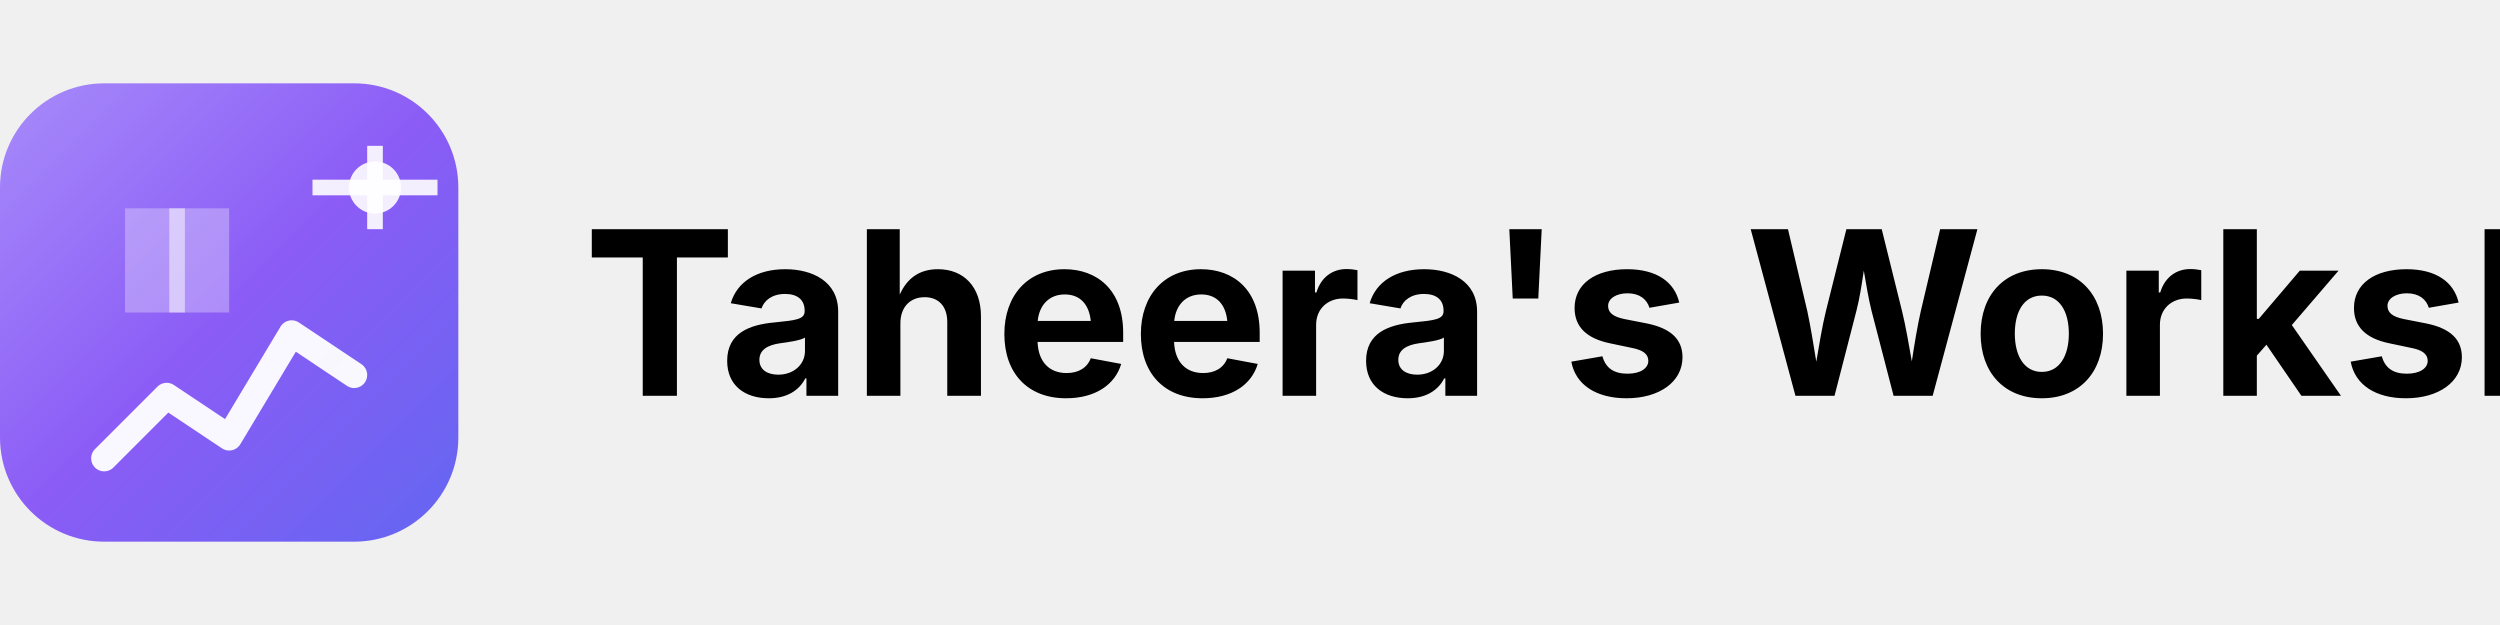
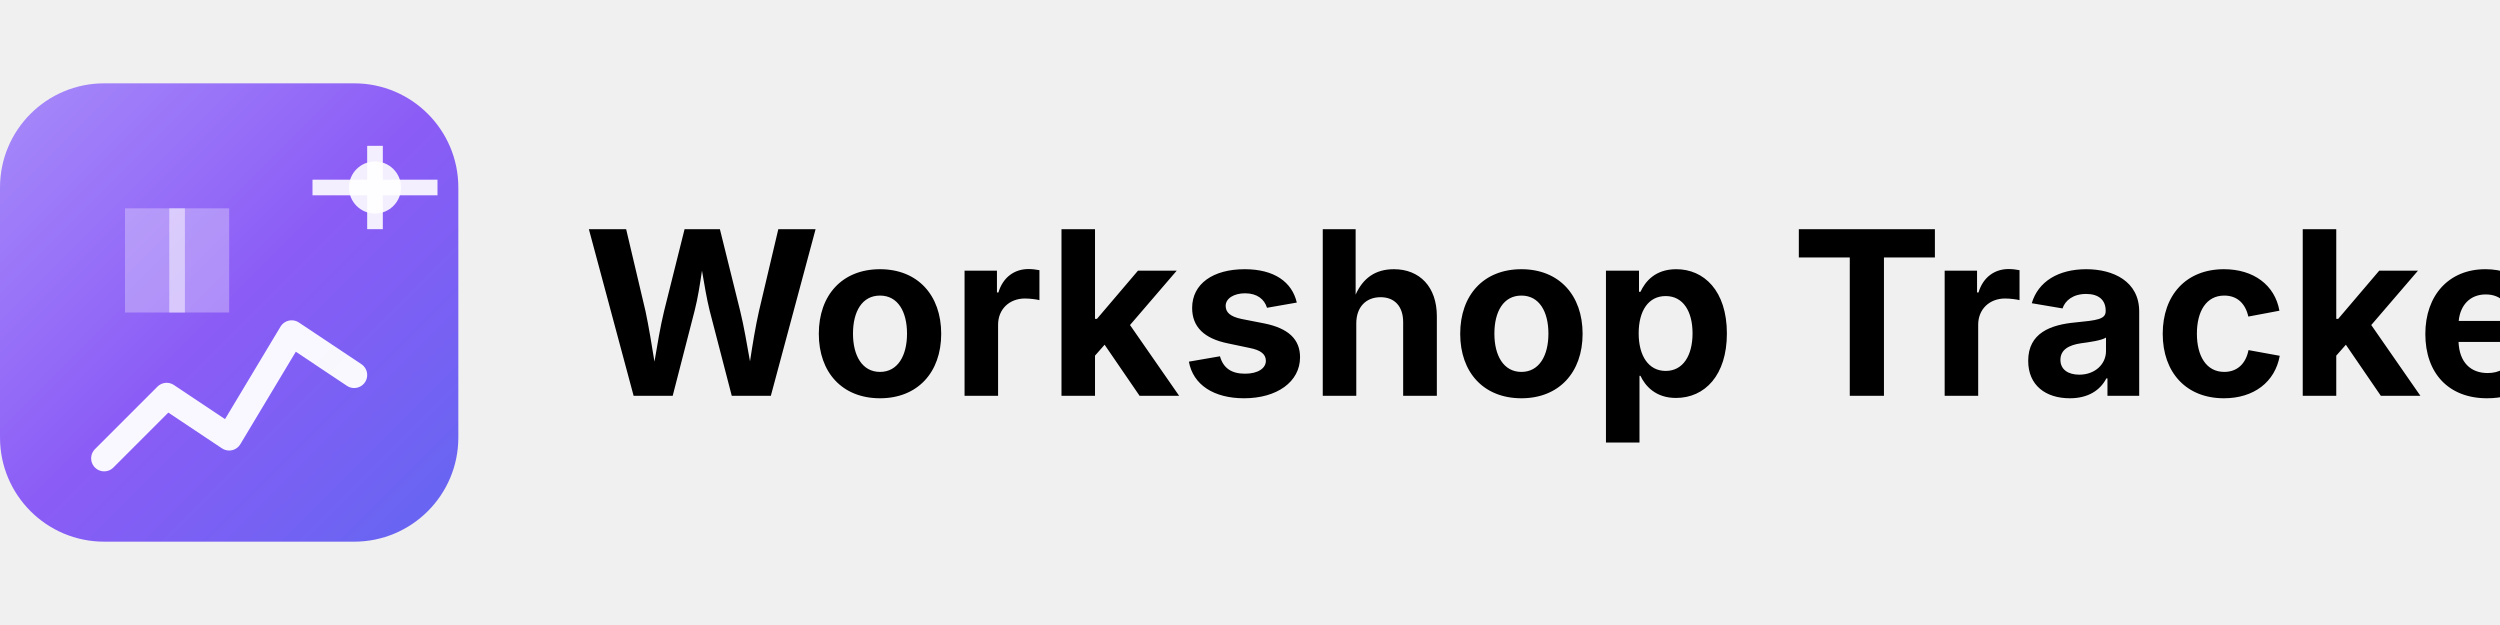
<svg xmlns="http://www.w3.org/2000/svg" width="240" height="60" viewBox="0 0 240 60" fill="none">
  <defs>
    <linearGradient id="logoGradient" x1="0%" y1="0%" x2="100%" y2="100%">
      <stop offset="0%" style="stop-color:#a78bfa;stop-opacity:1" />
      <stop offset="50%" style="stop-color:#8b5cf6;stop-opacity:1" />
      <stop offset="100%" style="stop-color:#6366f1;stop-opacity:1" />
    </linearGradient>
  </defs>
  <g transform="translate(0, 8)">
    <rect x="0" y="0" width="44" height="44" rx="10" fill="url(#logoGradient)" />
    <path d="M10 36 L16 30 L22 34 L28 24 L34 28" stroke="white" stroke-width="2.5" fill="none" stroke-linecap="round" stroke-linejoin="round" opacity="0.95" />
    <path d="M12 12 L22 12 L22 22 L12 22 Z" fill="white" opacity="0.3" />
    <line x1="17" y1="12" x2="17" y2="22" stroke="white" stroke-width="1.5" opacity="0.5" />
    <circle cx="36" cy="10" r="2.5" fill="white" opacity="0.9" />
    <path d="M36 6 L36 14 M30 10 L42 10" stroke="white" stroke-width="1.5" opacity="0.9" />
  </g>
  <text x="56" y="38" font-family="system-ui, -apple-system, sans-serif" font-size="22" font-weight="700" fill="currentColor" class="text-foreground">
-     Taheera's Workshop Tracker
+     Workshop Tracker
  </text>
</svg>
